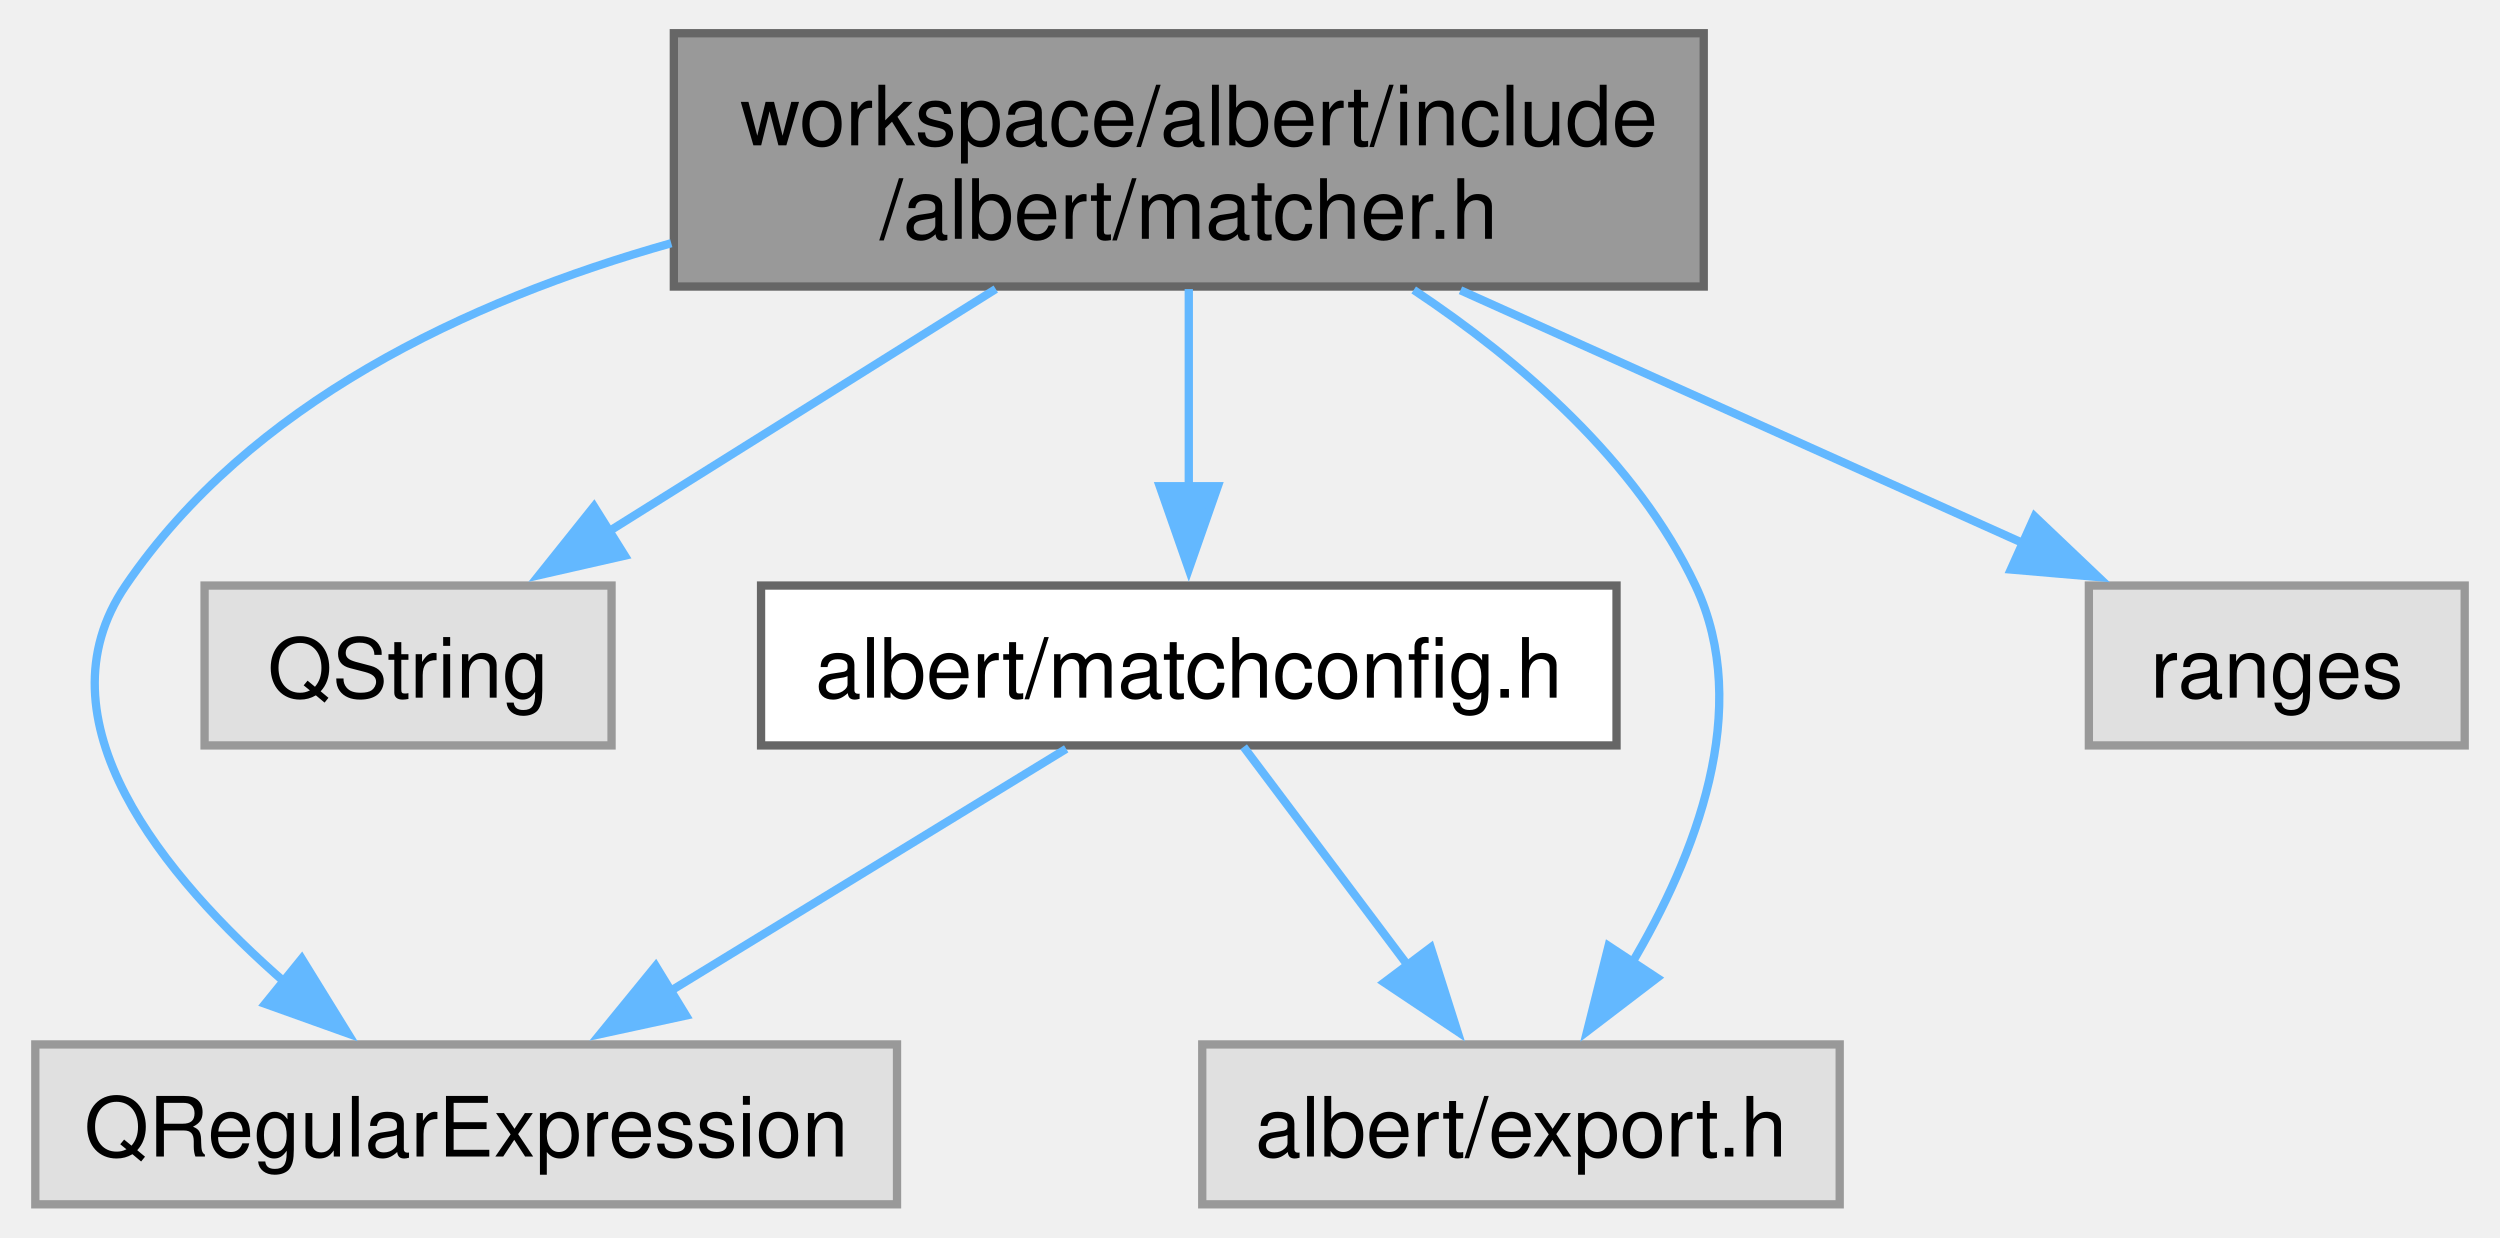
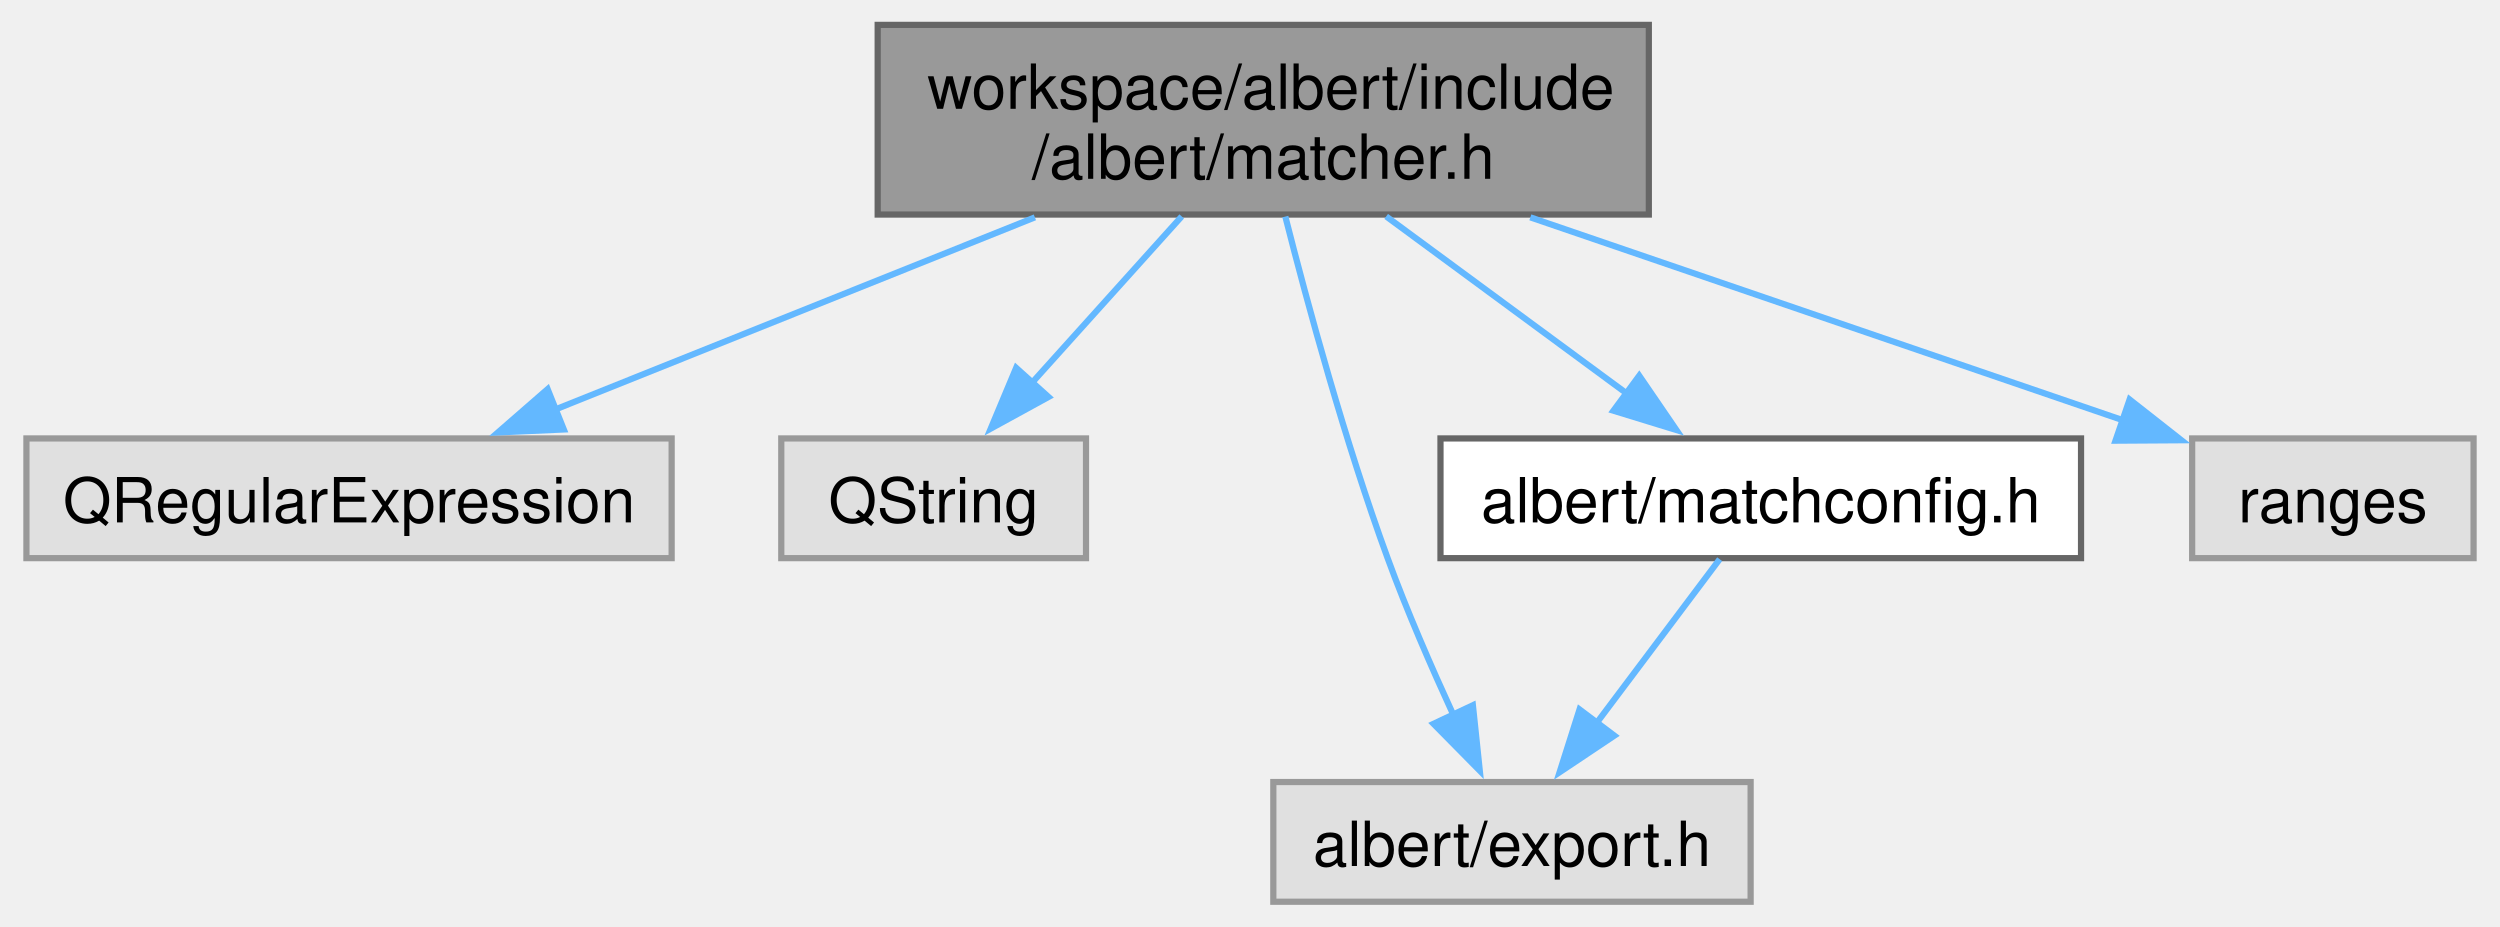
- <svg xmlns="http://www.w3.org/2000/svg" xmlns:xlink="http://www.w3.org/1999/xlink" width="301pt" height="149pt" viewBox="0.00 0.00 300.50 149.00">
+ <svg xmlns="http://www.w3.org/2000/svg" xmlns:xlink="http://www.w3.org/1999/xlink" width="402pt" height="149pt" viewBox="0.00 0.00 401.50 149.00">
  <g id="graph0" class="graph" transform="scale(1 1) rotate(0) translate(4 145)">
    <g id="Node000001" class="node">
      <g id="a_Node000001">
        <a xlink:title=" ">
-           <polygon fill="#999999" stroke="#666666" points="200.88,-141 76.88,-141 76.88,-110.5 200.88,-110.5 200.88,-141" />
-           <text text-anchor="start" x="84.88" y="-127.5" font-family="Helvetica,sans-Serif" font-size="10.00">workspace/albert/include</text>
-           <text text-anchor="middle" x="138.88" y="-116.25" font-family="Helvetica,sans-Serif" font-size="10.00">/albert/matcher.h</text>
+           <polygon fill="#999999" stroke="#666666" points="260.88,-141 136.88,-141 136.88,-110.5 260.88,-110.5 260.88,-141" />
+           <text text-anchor="start" x="144.88" y="-127.5" font-family="Helvetica,sans-Serif" font-size="10.00">workspace/albert/include</text>
+           <text text-anchor="middle" x="198.88" y="-116.25" font-family="Helvetica,sans-Serif" font-size="10.00">/albert/matcher.h</text>
        </a>
      </g>
    </g>
    <g id="Node000002" class="node">
      <g id="a_Node000002">
        <a xlink:title=" ">
-           <polygon fill="#e0e0e0" stroke="#999999" points="103.75,-19.25 0,-19.25 0,0 103.75,0 103.75,-19.25" />
-           <text text-anchor="middle" x="51.88" y="-5.75" font-family="Helvetica,sans-Serif" font-size="10.00">QRegularExpression</text>
+           <polygon fill="#e0e0e0" stroke="#999999" points="103.75,-74.5 0,-74.5 0,-55.25 103.75,-55.25 103.75,-74.5" />
+           <text text-anchor="middle" x="51.88" y="-61" font-family="Helvetica,sans-Serif" font-size="10.00">QRegularExpression</text>
        </a>
      </g>
    </g>
    <g id="edge1_Node000001_Node000002" class="edge">
      <g id="a_edge1_Node000001_Node000002">
        <a xlink:title=" ">
-           <path fill="none" stroke="#63b8ff" d="M76.57,-115.72C51.85,-108.75 25.8,-96.4 10.88,-74.5 -0.11,-58.39 15.3,-39.56 30.26,-26.54" />
-           <polygon fill="#63b8ff" stroke="#63b8ff" points="32.08,-29.58 37.64,-20.57 27.67,-24.14 32.08,-29.58" />
+           <path fill="none" stroke="#63b8ff" d="M162.16,-110.05C138.48,-100.56 107.94,-88.33 85,-79.14" />
+           <polygon fill="#63b8ff" stroke="#63b8ff" points="86.41,-75.94 75.82,-75.47 83.81,-82.43 86.41,-75.94" />
        </a>
      </g>
    </g>
    <g id="Node000003" class="node">
      <g id="a_Node000003">
        <a xlink:title=" ">
-           <polygon fill="#e0e0e0" stroke="#999999" points="69.38,-74.5 20.38,-74.5 20.38,-55.25 69.38,-55.25 69.38,-74.5" />
-           <text text-anchor="middle" x="44.88" y="-61" font-family="Helvetica,sans-Serif" font-size="10.00">QString</text>
+           <polygon fill="#e0e0e0" stroke="#999999" points="170.38,-74.5 121.38,-74.5 121.38,-55.25 170.38,-55.25 170.38,-74.5" />
+           <text text-anchor="middle" x="145.88" y="-61" font-family="Helvetica,sans-Serif" font-size="10.00">QString</text>
        </a>
      </g>
    </g>
    <g id="edge2_Node000001_Node000003" class="edge">
      <g id="a_edge2_Node000001_Node000003">
        <a xlink:title=" ">
-           <path fill="none" stroke="#63b8ff" d="M115.64,-110.2C101.46,-101.32 83.38,-89.99 69.04,-81.01" />
-           <polygon fill="#63b8ff" stroke="#63b8ff" points="70.98,-78.1 60.65,-75.75 67.27,-84.03 70.98,-78.1" />
+           <path fill="none" stroke="#63b8ff" d="M185.77,-110.2C178.48,-102.09 169.35,-91.95 161.66,-83.41" />
+           <polygon fill="#63b8ff" stroke="#63b8ff" points="164.35,-81.17 155.06,-76.08 159.15,-85.85 164.35,-81.17" />
        </a>
      </g>
    </g>
    <g id="Node000004" class="node">
      <g id="a_Node000004">
        <a xlink:title=" ">
-           <polygon fill="#e0e0e0" stroke="#999999" points="217.25,-19.25 140.5,-19.25 140.5,0 217.25,0 217.25,-19.25" />
-           <text text-anchor="middle" x="178.88" y="-5.75" font-family="Helvetica,sans-Serif" font-size="10.00">albert/export.h</text>
+           <polygon fill="#e0e0e0" stroke="#999999" points="277.25,-19.25 200.5,-19.25 200.5,0 277.25,0 277.25,-19.25" />
+           <text text-anchor="middle" x="238.88" y="-5.75" font-family="Helvetica,sans-Serif" font-size="10.00">albert/export.h</text>
        </a>
      </g>
    </g>
    <g id="edge3_Node000001_Node000004" class="edge">
      <g id="a_edge3_Node000001_Node000004">
        <a xlink:title=" ">
-           <path fill="none" stroke="#63b8ff" d="M165.96,-110.09C178.78,-101.56 192.79,-89.51 199.88,-74.5 206.87,-59.67 199.87,-41.89 192.12,-28.85" />
-           <polygon fill="#63b8ff" stroke="#63b8ff" points="195.26,-27.26 186.84,-20.83 189.42,-31.11 195.26,-27.26" />
+           <path fill="none" stroke="#63b8ff" d="M202.43,-110.18C206.04,-95.99 212.06,-73.88 218.88,-55.25 221.97,-46.79 225.94,-37.67 229.52,-29.89" />
+           <polygon fill="#63b8ff" stroke="#63b8ff" points="232.59,-31.6 233.7,-21.07 226.26,-28.61 232.59,-31.6" />
        </a>
      </g>
    </g>
    <g id="Node000005" class="node">
      <g id="a_Node000005">
        <a xlink:href="matchconfig_8h.html" target="_top" xlink:title=" ">
-           <polygon fill="white" stroke="#666666" points="190.38,-74.5 87.38,-74.5 87.38,-55.25 190.38,-55.25 190.38,-74.5" />
-           <text text-anchor="middle" x="138.88" y="-61" font-family="Helvetica,sans-Serif" font-size="10.00">albert/matchconfig.h</text>
+           <polygon fill="white" stroke="#666666" points="330.38,-74.5 227.38,-74.5 227.38,-55.25 330.38,-55.25 330.38,-74.5" />
+           <text text-anchor="middle" x="278.88" y="-61" font-family="Helvetica,sans-Serif" font-size="10.00">albert/matchconfig.h</text>
        </a>
      </g>
    </g>
    <g id="edge4_Node000001_Node000005" class="edge">
      <g id="a_edge4_Node000001_Node000005">
        <a xlink:title=" ">
-           <path fill="none" stroke="#63b8ff" d="M138.88,-110.2C138.88,-102.96 138.88,-94.09 138.88,-86.19" />
-           <polygon fill="#63b8ff" stroke="#63b8ff" points="142.38,-86.46 138.88,-76.46 135.38,-86.46 142.38,-86.46" />
+           <path fill="none" stroke="#63b8ff" d="M218.65,-110.2C230.48,-101.49 245.51,-90.43 257.6,-81.53" />
+           <polygon fill="#63b8ff" stroke="#63b8ff" points="259.34,-84.59 265.32,-75.85 255.19,-78.96 259.34,-84.59" />
        </a>
      </g>
    </g>
    <g id="Node000006" class="node">
      <g id="a_Node000006">
        <a xlink:title=" ">
-           <polygon fill="#e0e0e0" stroke="#999999" points="292.5,-74.5 247.25,-74.5 247.25,-55.25 292.5,-55.25 292.5,-74.5" />
-           <text text-anchor="middle" x="269.88" y="-61" font-family="Helvetica,sans-Serif" font-size="10.00">ranges</text>
+           <polygon fill="#e0e0e0" stroke="#999999" points="393.5,-74.5 348.25,-74.5 348.25,-55.25 393.5,-55.25 393.5,-74.5" />
+           <text text-anchor="middle" x="370.88" y="-61" font-family="Helvetica,sans-Serif" font-size="10.00">ranges</text>
        </a>
      </g>
    </g>
-     <g id="edge7_Node000001_Node000006" class="edge">
-       <g id="a_edge7_Node000001_Node000006">
+     <g id="edge6_Node000001_Node000006" class="edge">
+       <g id="a_edge6_Node000001_Node000006">
        <a xlink:title=" ">
-           <path fill="none" stroke="#63b8ff" d="M171.59,-110.05C192.41,-100.69 219.17,-88.66 239.51,-79.52" />
-           <polygon fill="#63b8ff" stroke="#63b8ff" points="240.72,-82.82 248.4,-75.52 237.85,-76.43 240.72,-82.82" />
-         </a>
-       </g>
-     </g>
-     <g id="edge6_Node000005_Node000002" class="edge">
-       <g id="a_edge6_Node000005_Node000002">
-         <a xlink:title=" ">
-           <path fill="none" stroke="#63b8ff" d="M124.12,-54.84C110.99,-46.81 91.55,-34.91 76.14,-25.48" />
-           <polygon fill="#63b8ff" stroke="#63b8ff" points="78.35,-22.73 68,-20.49 74.7,-28.7 78.35,-22.73" />
+           <path fill="none" stroke="#63b8ff" d="M241.83,-110.05C271.39,-99.93 310.09,-86.68 337.37,-77.34" />
+           <polygon fill="#63b8ff" stroke="#63b8ff" points="338.19,-80.76 346.52,-74.21 335.92,-74.14 338.19,-80.76" />
        </a>
      </g>
    </g>
    <g id="edge5_Node000005_Node000004" class="edge">
      <g id="a_edge5_Node000005_Node000004">
        <a xlink:title=" ">
-           <path fill="none" stroke="#63b8ff" d="M145.48,-55.08C150.83,-47.96 158.55,-37.68 165.22,-28.8" />
-           <polygon fill="#63b8ff" stroke="#63b8ff" points="168.01,-30.92 171.22,-20.82 162.41,-26.71 168.01,-30.92" />
+           <path fill="none" stroke="#63b8ff" d="M272.27,-55.08C266.92,-47.96 259.2,-37.68 252.53,-28.8" />
+           <polygon fill="#63b8ff" stroke="#63b8ff" points="255.34,-26.71 246.53,-20.82 249.74,-30.92 255.34,-26.71" />
        </a>
      </g>
    </g>
  </g>
</svg>
